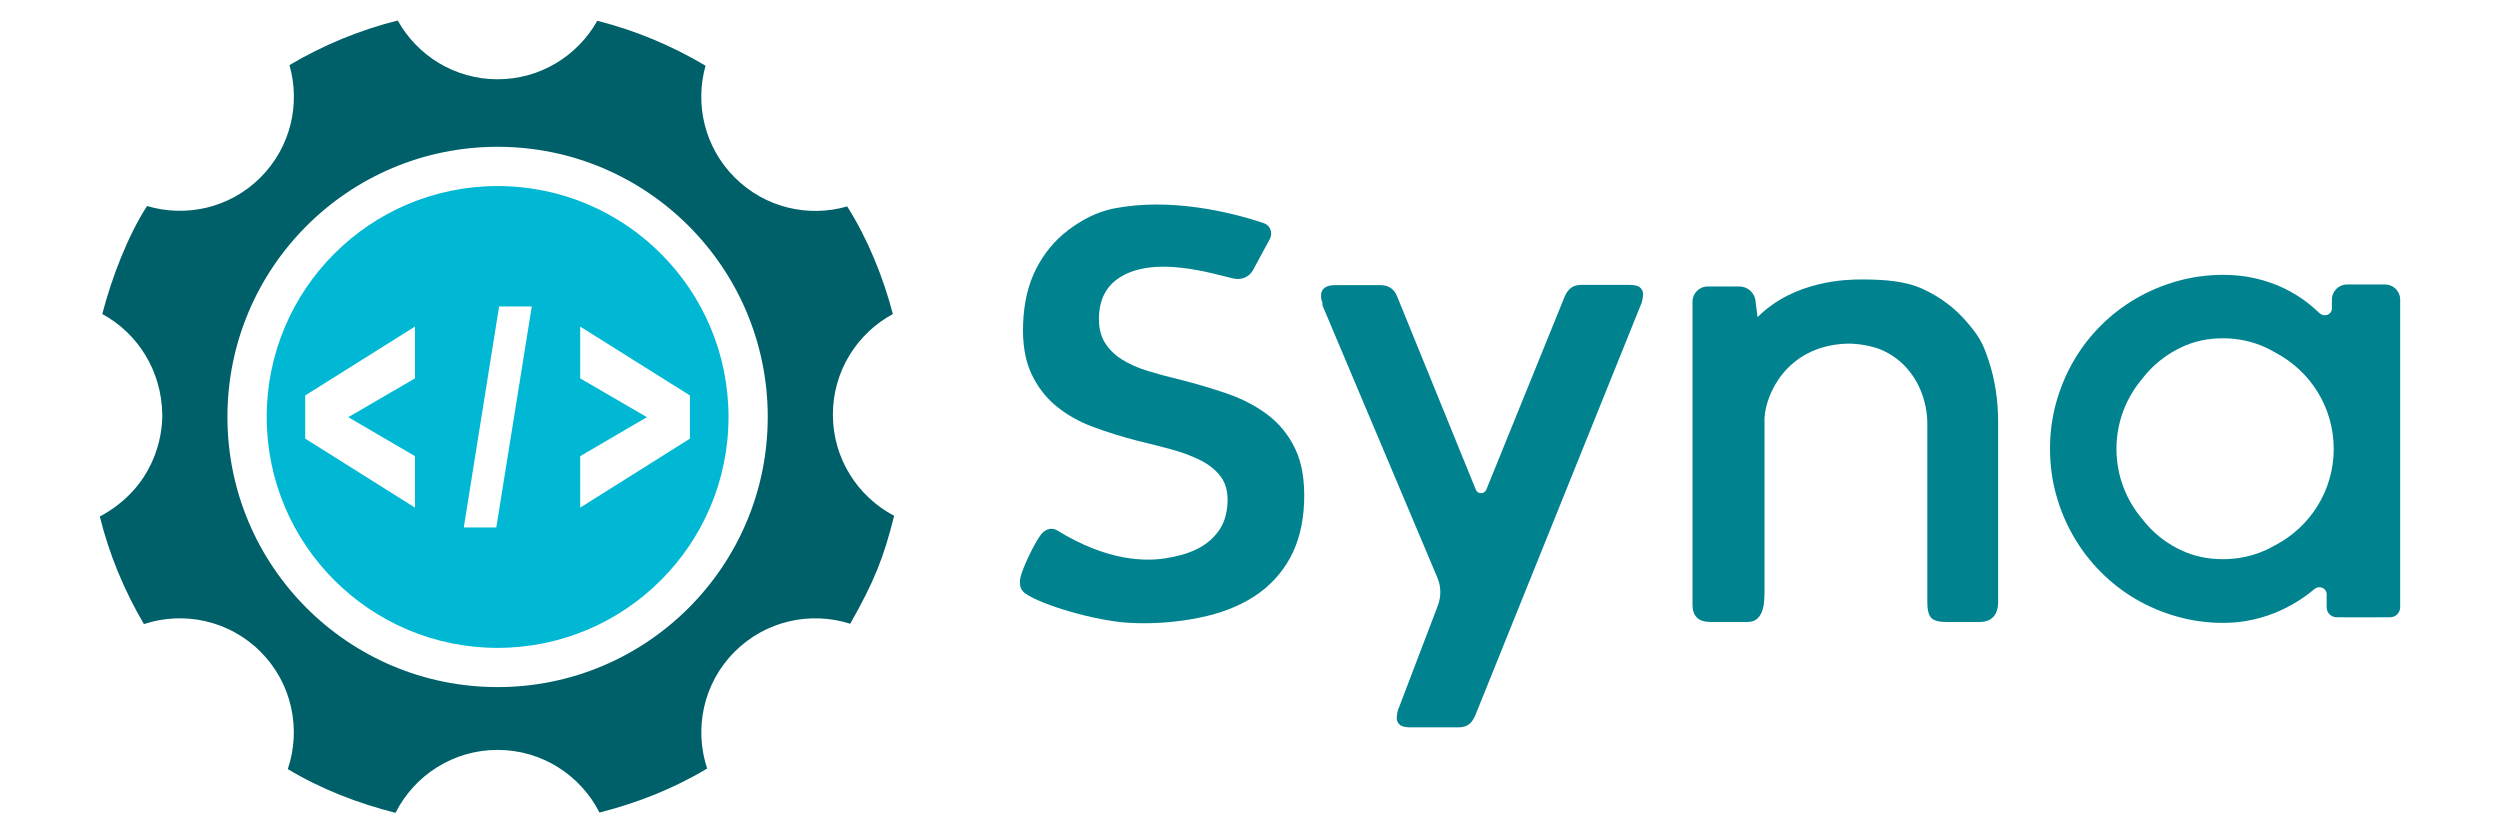
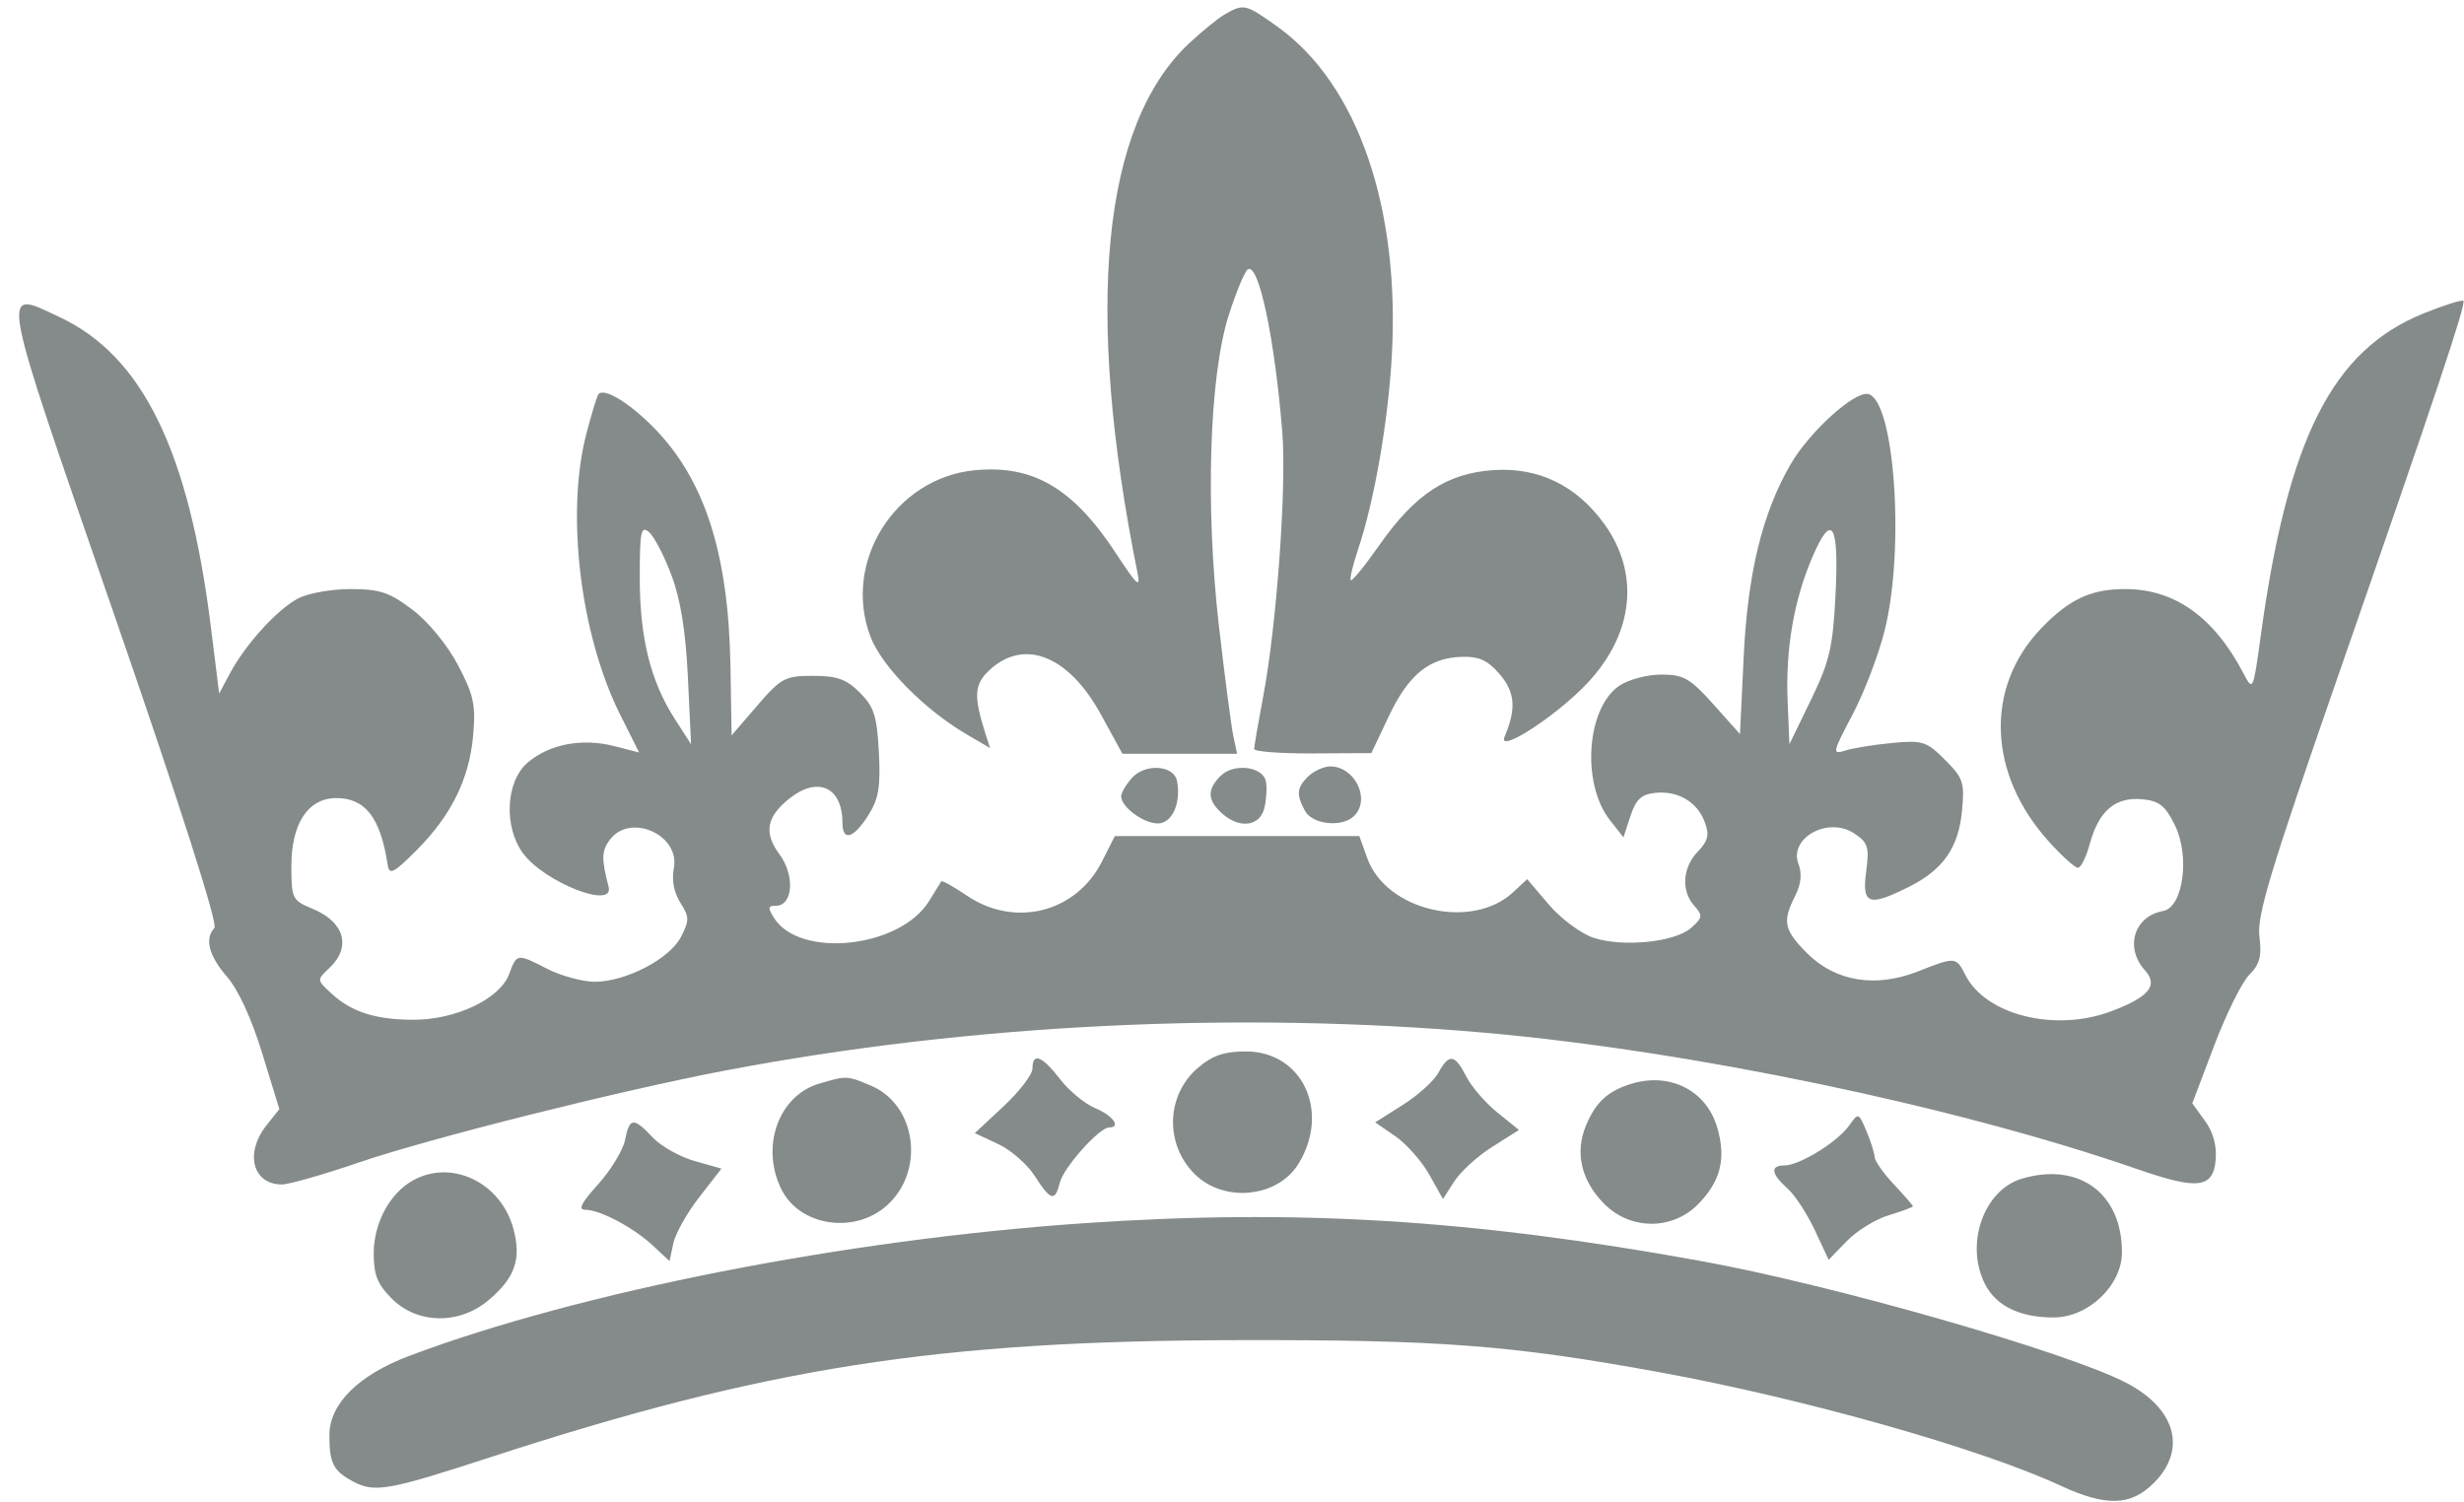
- <svg xmlns="http://www.w3.org/2000/svg" xml:space="preserve" enable-background="new 0 0 300 100" viewBox="0 0 300 100" height="100px" width="300px" y="0px" x="0px" id="Layer_1" version="1.1">
-   <defs id="defs23" />
-   <g transform="matrix(1.293572,0,0,1.293572,-44.03706,-14.67988)" id="g18">
-     <g id="g6">
-       <path style="fill:#006069" id="path2" d="m 111.307,49.808 c 0,-4.031 2.251,-7.537 5.564,-9.327 -0.896,-3.438 -2.358,-7.034 -4.238,-9.983 -3.587,1.035 -7.61,0.14 -10.435,-2.686 -2.809,-2.808 -3.707,-6.8 -2.703,-10.369 -3.177,-1.886 -6.558,-3.288 -10.044,-4.166 -1.815,3.235 -5.276,5.425 -9.249,5.425 -3.986,0 -7.455,-2.202 -9.263,-5.452 -3.497,0.874 -6.871,2.262 -10.044,4.136 1.028,3.583 0.135,7.604 -2.688,10.426 -2.85,2.85 -6.914,3.724 -10.523,2.648 -1.75,2.697 -3.275,6.615 -4.153,10.02 3.313,1.792 5.514,5.297 5.565,9.327 0.026,2.021 -0.715,6.72 -5.793,9.46 0.861,3.476 2.236,6.818 4.09,9.974 3.677,-1.211 7.887,-0.364 10.815,2.562 2.945,2.946 3.782,7.194 2.532,10.892 3.17,1.896 6.512,3.173 9.994,4.057 1.744,-3.462 5.328,-5.838 9.468,-5.838 4.129,0 7.705,2.364 9.454,5.812 3.487,-0.89 6.825,-2.188 9.987,-4.084 -1.221,-3.685 -0.378,-7.906 2.553,-10.838 2.901,-2.899 7.063,-3.759 10.719,-2.593 2.207,-3.89 3.117,-6.15 4.073,-10.016 -3.376,-1.774 -5.681,-5.31 -5.681,-9.387 z M 80.203,75.087 c -13.842,0 -25.062,-11.219 -25.062,-25.059 0,-13.843 11.22,-25.062 25.062,-25.062 13.841,0 25.061,11.218 25.061,25.062 0,13.84 -11.22,25.059 -25.061,25.059 z" />
-       <path style="fill:#00b8d4" id="path4" d="m 80.203,28.608 v 0 c -11.831,0 -21.419,9.59 -21.419,21.42 0,11.831 9.588,21.421 21.418,21.421 11.828,0 21.42,-9.589 21.423,-21.419 0,-10e-4 0,-10e-4 0,-10e-4 0,-11.831 -9.593,-21.421 -21.422,-21.421 z m -7.664,17.841 -6.188,3.599 6.188,3.615 v 4.776 L 62.358,52.04 v -4.008 l 10.181,-6.39 z m 7.544,13.831 h -3.016 l 3.276,-20.505 h 3.032 z m 17.962,-8.24 -10.179,6.399 v -4.776 l 6.188,-3.615 -6.188,-3.599 v -4.806 l 10.179,6.39 z" />
-     </g>
-     <g id="g16">
-       <path style="fill:#00838f" id="path8" d="m 170.904,77.701 c -0.158,0.381 -0.357,0.666 -0.603,0.848 -0.243,0.183 -0.566,0.274 -0.965,0.274 h -4.445 c -0.486,0 -0.821,-0.082 -1.004,-0.249 -0.184,-0.165 -0.275,-0.37 -0.275,-0.612 0,-0.123 0.022,-0.297 0.065,-0.522 0.045,-0.228 0.082,-0.357 0.118,-0.391 l 3.622,-9.496 c 0.324,-0.831 0.318,-1.763 -0.021,-2.589 l -10.65,-25.23 c 0,-0.035 -0.01,-0.062 -0.026,-0.079 V 39.42 c -0.089,-0.192 -0.131,-0.408 -0.131,-0.653 0,-0.296 0.105,-0.53 0.314,-0.705 0.209,-0.175 0.53,-0.261 0.965,-0.261 h 4.261 c 0.749,0 1.264,0.366 1.542,1.096 0,0 7.177,17.61 7.28,17.878 0.172,0.452 0.813,0.427 0.981,-0.028 l 7.246,-17.85 c 0.157,-0.382 0.357,-0.666 0.603,-0.848 0.241,-0.184 0.564,-0.274 0.965,-0.274 h 4.443 c 0.487,0 0.822,0.082 1.004,0.248 0.184,0.166 0.275,0.37 0.275,0.613 0,0.123 -0.022,0.296 -0.065,0.522 -0.043,0.227 -0.082,0.357 -0.117,0.392 z" />
-       <path style="fill:#00838f" id="path10" d="m 218.548,44.868 c -0.57,-1.754 -0.938,-2.344 -2.045,-3.644 -1.106,-1.298 -2.466,-2.32 -4.082,-3.066 -1.613,-0.746 -3.614,-0.886 -5.686,-0.886 -1.301,0 -6.222,0.065 -9.651,3.496 l -0.181,-1.44 c -0.053,-0.789 -0.708,-1.403 -1.499,-1.403 h -2.946 c -0.777,0 -1.407,0.628 -1.407,1.406 v 0.401 h 0.001 v 27.737 c 0,0.509 0.135,0.898 0.407,1.172 0.272,0.271 0.698,0.406 1.276,0.406 h 3.415 c 0.333,0 0.605,-0.079 0.817,-0.235 0.21,-0.158 0.373,-0.368 0.486,-0.631 0.114,-0.265 0.188,-0.563 0.226,-0.896 0.033,-0.334 0.052,-0.667 0.052,-1.001 V 50.161 c 0.107,-2.32 2.085,-6.619 7.425,-6.925 1.174,-0.067 2.676,0.211 3.571,0.632 0.896,0.421 1.645,0.983 2.25,1.685 0.607,0.703 1.067,1.497 1.383,2.383 0.315,0.886 0.474,1.795 0.474,2.724 v 16.598 c 0,0.667 0.119,1.132 0.355,1.396 0.237,0.264 0.707,0.394 1.409,0.394 h 3.068 c 0.561,0 0.99,-0.157 1.289,-0.473 0.299,-0.316 0.448,-0.79 0.448,-1.422 V 50.528 c 0.001,-2.017 -0.284,-3.904 -0.855,-5.66 z" />
-       <path style="fill:#00838f" id="path12" d="m 255.303,37.74 h -3.538 c -0.771,0 -1.397,0.624 -1.399,1.396 l -0.003,0.901 c -0.072,0.548 -0.751,0.739 -1.151,0.357 -0.302,-0.288 -0.616,-0.565 -0.948,-0.831 -0.705,-0.566 -1.472,-1.05 -2.297,-1.45 -0.829,-0.402 -1.719,-0.714 -2.67,-0.935 -0.95,-0.221 -1.951,-0.333 -3,-0.333 -1.476,0 -2.897,0.193 -4.267,0.579 -1.367,0.384 -2.651,0.926 -3.847,1.622 -1.198,0.698 -2.284,1.533 -3.258,2.509 -0.976,0.976 -1.813,2.061 -2.509,3.257 -0.697,1.196 -1.237,2.484 -1.623,3.861 -0.385,1.377 -0.578,2.812 -0.578,4.304 0,1.491 0.193,2.925 0.578,4.303 0.386,1.376 0.926,2.663 1.623,3.859 0.695,1.197 1.533,2.286 2.509,3.271 0.974,0.984 2.06,1.822 3.258,2.521 1.195,0.697 2.479,1.238 3.847,1.622 1.369,0.386 2.791,0.579 4.267,0.579 0.951,0 1.878,-0.103 2.778,-0.308 0.901,-0.205 1.755,-0.491 2.56,-0.86 0.802,-0.37 1.553,-0.803 2.25,-1.304 0.305,-0.218 0.597,-0.445 0.879,-0.678 0.415,-0.343 1.04,-0.107 1.113,0.411 v 1.285 c 0,0.514 0.415,0.93 0.931,0.93 h 0.58 c 0.034,0.003 0.062,0.007 0.1,0.007 h 3.072 c 0.063,0 0.124,-0.004 0.188,-0.007 h 1.021 c 0.514,0 0.93,-0.416 0.93,-0.93 v -0.515 -2.131 -25.114 -0.69 -0.093 c -0.002,-0.771 -0.627,-1.395 -1.396,-1.395 z M 245.12,61.92 c -0.305,0.172 -0.618,0.335 -0.944,0.482 -1.223,0.546 -2.536,0.819 -3.94,0.819 -1.387,0 -2.664,-0.273 -3.835,-0.819 -1.17,-0.547 -2.188,-1.288 -3.055,-2.223 -0.186,-0.2 -0.356,-0.411 -0.525,-0.623 -1.519,-1.765 -2.442,-4.057 -2.442,-6.566 0,-2.512 0.925,-4.803 2.443,-6.568 0.168,-0.213 0.339,-0.423 0.524,-0.623 0.867,-0.936 1.885,-1.681 3.055,-2.236 1.171,-0.554 2.448,-0.832 3.835,-0.832 1.404,0 2.718,0.278 3.94,0.832 0.343,0.157 0.671,0.332 0.99,0.519 3.192,1.691 5.368,5.044 5.368,8.908 0,3.882 -2.198,7.245 -5.414,8.93 z" />
-       <path style="fill:#00838f" id="path14" d="m 154.207,53.007 c -0.611,-1.289 -1.467,-2.35 -2.563,-3.177 -1.098,-0.829 -2.367,-1.489 -3.805,-1.982 -1.439,-0.493 -2.949,-0.937 -4.532,-1.331 -1.006,-0.242 -1.955,-0.5 -2.846,-0.777 -0.893,-0.276 -1.678,-0.629 -2.357,-1.056 -0.68,-0.428 -1.211,-0.959 -1.592,-1.593 -0.382,-0.634 -0.555,-1.429 -0.521,-2.385 0.059,-1.652 0.716,-2.87 1.976,-3.651 3.239,-2.008 8.547,-0.322 10.327,0.088 0.057,0.013 0.115,0.027 0.171,0.041 0.71,0.17 1.464,-0.126 1.811,-0.77 l 1.558,-2.88 c 0.307,-0.566 0.061,-1.274 -0.546,-1.481 -3.213,-1.084 -8.741,-2.37 -13.882,-1.372 -1.645,0.319 -3.046,1.093 -4.271,2.017 -1.226,0.924 -2.212,2.109 -2.958,3.559 -0.747,1.448 -1.156,3.167 -1.226,5.155 -0.065,1.802 0.182,3.313 0.739,4.535 0.557,1.223 1.328,2.241 2.314,3.056 0.985,0.815 2.137,1.467 3.453,1.954 1.316,0.488 2.702,0.918 4.153,1.291 1.099,0.264 2.146,0.529 3.141,0.803 0.996,0.27 1.891,0.606 2.685,1.01 0.793,0.405 1.413,0.911 1.862,1.517 0.447,0.609 0.655,1.392 0.621,2.347 -0.039,1.09 -0.325,1.996 -0.857,2.719 -0.534,0.723 -1.226,1.286 -2.076,1.687 -0.85,0.403 -1.807,0.652 -2.861,0.814 -1.848,0.282 -5.323,0.282 -9.994,-2.581 -0.613,-0.376 -1.278,-0.063 -1.649,0.553 -0.622,0.902 -1.523,2.855 -1.732,3.633 -0.182,0.673 -0.142,1.279 0.433,1.672 1.573,1.081 6.498,2.53 9.602,2.704 2.343,0.132 4.511,-0.074 6.498,-0.472 1.988,-0.4 3.687,-1.057 5.101,-1.973 1.414,-0.919 2.522,-2.105 3.327,-3.561 0.8,-1.454 1.239,-3.196 1.312,-5.223 0.066,-1.97 -0.205,-3.6 -0.816,-4.89 z" />
-     </g>
+ <svg xmlns="http://www.w3.org/2000/svg" id="svg33" version="1.2" viewBox="0 0 389 237" height="237pt" width="389pt">
+   <defs id="defs37" />
+   <g id="surface715">
+     <path id="path2" d="M 193.5 2.18 C 192.395 2.801 189.801 4.898 187.699 6.871 C 173.965 19.777 171.16 48.699 179.594 90.5 C 180.09 92.949 179.48 92.398 176.277 87.5 C 169.48 77.102 163.152 73.352 153.898 74.242 C 141.301 75.457 132.961 88.738 137.418 100.5 C 139.195 105.191 145.898 112.008 152.602 115.934 L 156.301 118.102 L 155.566 115.801 C 153.746 110.102 153.812 108.188 155.898 106.102 C 161.398 100.602 168.605 103.301 173.805 112.801 L 177.199 119 L 195.301 119 L 194.699 116.148 C 194.371 114.586 193.352 106.801 192.441 98.898 C 190.266 80 190.906 59.453 193.973 49.801 C 195.148 46.102 196.504 42.844 197 42.527 C 198.711 41.445 201.242 53.398 202.438 68.199 C 203.137 76.828 201.555 98.699 199.418 110 C 198.645 114.102 198 117.84 198 118.25 C 198 118.664 202.148 118.977 207.25 118.949 L 216.5 118.898 L 219.246 113.102 C 222.371 106.5 225.637 103.844 230.801 103.699 C 233.5 103.621 234.855 104.238 236.723 106.398 C 239.199 109.262 239.414 111.898 237.535 116.301 C 236.305 119.172 245.941 112.898 250.746 107.699 C 257.957 99.898 258.898 90.5 253.258 82.699 C 248.879 76.652 242.898 73.746 235.801 74.219 C 228.449 74.711 223.426 78 217.812 86 C 215.496 89.301 213.441 91.82 213.25 91.602 C 213.059 91.383 213.574 89.199 214.383 86.801 C 216.934 79.234 219.117 66.801 219.719 56.398 C 221.086 32.801 214.344 13.285 201.699 4.227 C 196.699 0.645 196.387 0.562 193.5 2.18 " style=" stroke:none;fill-rule:nonzero;fill:rgb(133,138,138);fill-opacity:1;" />
+     <path id="path4" d="M 382.602 49.488 C 368.215 55.309 361.191 69.199 356.922 100.301 C 355.715 109.102 355.684 109.168 354.18 106.301 C 349.508 97.398 343.328 93 335.5 93 C 330.102 93 326.652 94.613 322.254 99.199 C 313.305 108.531 313.805 122.199 323.488 132.898 C 325.57 135.199 327.574 137 328.051 137 C 328.52 137 329.363 135.301 329.934 133.199 C 331.348 128 333.957 125.785 338.199 126.188 C 340.891 126.441 341.844 127.199 343.363 130.301 C 345.77 135.199 344.66 143.25 341.5 143.828 C 336.898 144.668 335.395 149.594 338.633 153.199 C 340.77 155.574 339.301 157.375 333.398 159.625 C 324.5 163.016 313.473 160.285 310.262 153.898 C 308.824 151.047 308.699 151.039 302.801 153.363 C 296.102 156.004 289.766 154.969 285.301 150.5 C 281.641 146.84 281.355 145.5 283.383 141.5 C 284.344 139.602 284.52 137.961 283.93 136.398 C 282.379 132.301 288.602 128.867 292.699 131.559 C 294.914 133.012 295.133 133.699 294.617 137.602 C 293.93 142.82 295 143.199 301.398 140 C 306.801 137.297 309.219 133.801 309.762 127.898 C 310.164 123.5 309.938 122.836 307.051 119.949 C 304.141 117.043 303.5 116.84 298.699 117.301 C 295.801 117.578 292.527 118.109 291.301 118.5 C 289.223 119.16 289.285 118.852 292.449 112.852 C 294.316 109.312 296.574 103.398 297.547 99.5 C 300.762 86.602 299.09 63.012 294.898 62.203 C 292.707 61.781 285.645 68.199 282.688 73.301 C 278.227 81 275.914 90.5 275.281 103.699 L 274.699 115.898 L 270.5 111.199 C 266.836 107.102 265.789 106.5 262.301 106.5 C 260.102 106.5 257.129 107.277 255.699 108.227 C 250.469 111.703 249.605 123.699 254.176 129.5 L 256.301 132.199 L 257.398 128.852 C 258.254 126.25 259.105 125.43 261.199 125.188 C 264.801 124.77 267.879 126.527 269.102 129.699 C 269.906 131.801 269.695 132.723 268 134.5 C 265.613 137 265.387 140.672 267.477 143 C 268.848 144.531 268.801 144.879 267 146.484 C 264.461 148.746 256.301 149.586 251.602 148.066 C 249.645 147.434 246.426 145.051 244.551 142.852 L 241.102 138.801 L 238.898 140.852 C 232.375 146.941 218.852 143.801 215.859 135.5 L 214.602 132 L 176 132 L 173.98 136 C 169.887 144.102 160.207 146.535 152.602 141.375 C 150.5 139.953 148.711 138.957 148.602 139.148 C 148.492 139.336 147.59 140.801 146.652 142.301 C 142.031 149.699 126.227 151.379 122.184 144.898 C 121.188 143.301 121.238 143 122.5 143 C 125.188 143 125.527 138.199 123.07 134.898 C 120.531 131.484 121 128.922 124.699 126.016 C 129.168 122.508 133 124.301 133 129.898 C 133 132.918 134.762 132.398 137.09 128.699 C 138.727 126.094 139.035 124.25 138.75 118.75 C 138.453 113.051 137.988 111.59 135.75 109.352 C 133.629 107.23 132.148 106.699 128.352 106.699 C 123.949 106.699 123.301 107.047 119.551 111.398 L 115.5 116.102 L 115.324 105.301 C 115.031 87.301 111.207 75.508 103 67.301 C 99.199 63.5 95.449 61.25 94.5 62.199 C 94.281 62.418 93.398 65.301 92.566 68.5 C 89.293 81.102 91.617 100.301 97.941 112.898 L 100.898 118.801 L 97 117.801 C 91.898 116.492 86.719 117.477 83.301 120.402 C 79.852 123.352 79.48 130.5 82.559 134.699 C 85.93 139.301 97.035 143.652 96.082 140 C 94.934 135.602 94.965 134.344 96.258 132.602 C 99.473 128.262 107.43 131.801 106.375 137.102 C 106.02 138.898 106.406 140.949 107.398 142.5 C 108.836 144.742 108.848 145.301 107.52 147.898 C 105.746 151.379 98.801 155 93.898 155 C 92.016 155 88.602 154.078 86.5 153.008 C 81.602 150.5 81.602 150.5 80.375 153.801 C 78.93 157.691 72 161 65.301 161 C 59.301 161 55.477 159.773 52.301 156.832 C 50 154.699 50 154.699 52 152.824 C 55.508 149.535 54.398 145.57 49.398 143.504 C 46.125 142.152 46 141.898 46 136.699 C 46 130 48.656 126 53.102 126 C 57.68 126 60.07 129.102 61.195 136.5 C 61.457 138.215 62.102 137.898 65.699 134.301 C 71.234 128.766 74.086 123 74.699 116.102 C 75.129 111.301 74.785 109.715 72.301 105 C 70.613 101.801 67.602 98.141 65.102 96.25 C 61.469 93.508 59.949 93 55.352 93 C 52.352 93 48.641 93.656 47.102 94.461 C 43.785 96.195 38.766 101.699 36.309 106.301 L 34.602 109.5 L 33.293 99 C 29.832 71.199 22.504 56.188 9.398 50.059 C -0.055 45.633 -0.391 43.801 18.016 97 C 28.293 126.699 34.434 145.887 33.855 146.5 C 32.266 148.184 32.965 150.898 35.832 154.199 C 37.625 156.262 39.711 160.801 41.398 166.301 L 44.102 175.102 L 42.047 177.699 C 38.598 182.066 39.898 187 44.5 187 C 45.609 187 51 185.465 56.602 183.551 C 67.914 179.691 97.699 172.211 114.5 169.012 C 152.926 161.695 195.301 159.59 234.5 163.055 C 267 165.93 308.871 174.684 337.398 184.574 C 347 187.902 349.395 187.617 349.797 183.102 C 349.992 180.898 349.395 178.73 348.102 176.949 L 346.102 174.199 L 349.551 165.102 C 351.445 160.102 353.945 155.055 355.102 153.898 C 356.746 152.254 357.094 150.949 356.699 147.852 C 356.285 144.59 358.426 137.5 368.957 107.199 C 384.668 62 389.359 47.961 388.898 47.5 C 388.684 47.281 385.801 48.191 382.602 49.488 Z M 106 90.801 C 107.453 94.676 108.254 99.648 108.602 106.949 L 109.102 117.5 L 106.527 113.5 C 102.695 107.535 101 100.699 101 91.199 C 101 83.898 101.191 82.957 102.449 84 C 103.254 84.664 104.84 87.699 106 90.801 Z M 289.781 93.898 C 289.363 102.199 288.84 104.449 285.898 110.5 L 282.5 117.5 L 282.219 110.699 C 281.875 102.5 283.191 94.812 286.105 88 C 289.203 80.766 290.344 82.602 289.781 93.898 " style=" stroke:none;fill-rule:nonzero;fill:rgb(133,138,138);fill-opacity:1;" />
+     <path id="path6" d="M 178.719 122.801 C 177.812 123.801 177 125.176 177 125.699 C 177 127.406 180.5 130 182.801 130 C 185.047 130 186.488 126.801 185.82 123.301 C 185.34 120.801 180.812 120.48 178.719 122.801 " style=" stroke:none;fill-rule:nonzero;fill:rgb(133,138,138);fill-opacity:1;" />
+     <path id="path8" d="M 192.699 122.5 C 190.543 124.656 190.602 126.316 192.898 128.398 C 195.645 130.887 198.875 130.5 199.602 127.602 C 199.926 126.301 200.047 124.375 199.863 123.398 C 199.418 121 194.781 120.418 192.699 122.5 " style=" stroke:none;fill-rule:nonzero;fill:rgb(133,138,138);fill-opacity:1;" />
+     <path id="path10" d="M 206.5 122.602 C 204.715 124.387 204.621 125.398 206.008 128 C 207.184 130.199 211.914 130.688 213.801 128.801 C 216.422 126.18 213.898 121 210 121 C 209 121 207.344 121.758 206.5 122.602 " style=" stroke:none;fill-rule:nonzero;fill:rgb(133,138,138);fill-opacity:1;" />
+     <path id="path12" d="M 189.199 168.52 C 184.102 172.805 183.82 180.602 188.602 185.352 C 193.23 189.957 201.73 189.102 205.02 183.699 C 210.043 175.453 205.602 166 196.699 166 C 193.301 166 191.469 166.617 189.199 168.52 " style=" stroke:none;fill-rule:nonzero;fill:rgb(133,138,138);fill-opacity:1;" />
+     <path id="path14" d="M 163 168.699 C 163 169.633 160.949 172.316 158.449 174.648 L 153.898 178.898 L 157.551 180.602 C 159.551 181.531 162.156 183.793 163.316 185.602 C 165.887 189.602 166.555 189.781 167.324 186.699 C 167.926 184.301 173.555 178 175.102 178 C 177.055 178 175.699 176.121 172.898 174.953 C 171.266 174.27 168.75 172.199 167.371 170.398 C 164.531 166.699 163 166.102 163 168.699 " style=" stroke:none;fill-rule:nonzero;fill:rgb(133,138,138);fill-opacity:1;" />
+     <path id="path16" d="M 227.062 169.398 C 226.363 170.668 223.852 172.934 221.449 174.449 L 217.102 177.199 L 220.301 179.398 C 222.047 180.602 224.477 183.352 225.648 185.449 L 227.801 189.301 L 229.602 186.5 C 230.586 184.969 233.301 182.5 235.602 181.051 L 239.801 178.398 L 236.398 175.648 C 234.5 174.113 232.344 171.621 231.512 170 C 229.66 166.398 228.773 166.281 227.062 169.398 " style=" stroke:none;fill-rule:nonzero;fill:rgb(133,138,138);fill-opacity:1;" />
+     <path id="path18" d="M 129.301 171.094 C 122.855 172.988 119.988 181.199 123.434 187.898 C 126.363 193.602 134.93 194.859 140 190.332 C 146.082 184.906 144.699 174.445 137.5 171.402 C 133.699 169.801 133.699 169.801 129.301 171.094 " style=" stroke:none;fill-rule:nonzero;fill:rgb(133,138,138);fill-opacity:1;" />
+     <path id="path20" d="M 257.699 171.066 C 253.898 172.188 251.93 173.973 250.383 177.699 C 248.598 182 249.641 186.441 253.301 190.102 C 257.398 194.199 263.953 194.246 268 190.199 C 271.66 186.539 272.57 182.898 271.07 177.898 C 269.355 172.188 263.699 169.297 257.699 171.066 " style=" stroke:none;fill-rule:nonzero;fill:rgb(133,138,138);fill-opacity:1;" />
+     <path id="path22" d="M 291.926 177.699 C 290.098 180.301 284.094 184 281.699 184 C 279.418 184 279.602 185.332 282.199 187.637 C 283.363 188.668 285.281 191.602 286.5 194.199 L 288.699 198.898 L 291.551 195.949 C 293.125 194.32 296.102 192.484 298.199 191.852 C 300.301 191.215 302 190.59 302 190.449 C 302 190.309 300.688 188.801 299 187 C 297.312 185.199 295.977 183.297 295.949 182.648 C 295.922 182.027 295.328 180.148 294.648 178.551 C 293.422 175.648 293.375 175.637 291.926 177.699 " style=" stroke:none;fill-rule:nonzero;fill:rgb(133,138,138);fill-opacity:1;" />
+     <path id="path24" d="M 98.672 180 C 98.359 181.574 96.434 184.75 94.449 186.949 C 91.746 189.949 91.215 191 92.398 191 C 94.738 191 100 193.793 103.102 196.68 L 105.699 199.102 L 106.301 196.301 C 106.633 194.746 108.453 191.5 110.398 189 L 113.898 184.5 L 109.648 183.301 C 107.352 182.652 104.324 180.953 103.059 179.602 C 100.008 176.344 99.383 176.398 98.672 180 " style=" stroke:none;fill-rule:nonzero;fill:rgb(133,138,138);fill-opacity:1;" />
+     <path id="path26" d="M 65.199 186.359 C 61.527 188.398 59 193.102 59 197.898 C 59 201.301 59.605 202.801 61.898 205.07 C 65.934 209.062 72.5 209.156 77.102 205.293 C 81.309 201.754 82.344 198.801 81.051 194 C 79.086 186.699 71.324 182.961 65.199 186.359 " style=" stroke:none;fill-rule:nonzero;fill:rgb(133,138,138);fill-opacity:1;" />
+     <path id="path28" d="M 319.199 186.09 C 313.141 187.887 310.16 196.5 313.414 202.801 C 315.172 206.203 318.898 208 324.199 208 C 329.699 208 335 202.945 335 197.699 C 335 188.398 328.215 183.414 319.199 186.09 " style=" stroke:none;fill-rule:nonzero;fill:rgb(133,138,138);fill-opacity:1;" />
+     <path id="path30" d="M 171 193.129 C 133.398 195.719 91.566 203.945 64.699 214.031 C 56.602 217.074 52 221.625 52 226.602 C 52 231 52.629 232.234 55.699 233.875 C 59.137 235.707 61.199 235.348 77.301 230.102 C 120.98 215.875 147.801 211.672 195.5 211.578 C 227.398 211.512 238.512 212.359 262 216.648 C 284.801 220.812 312.727 228.711 325.301 234.551 C 332.5 237.891 336.418 237.773 340.062 234.102 C 345.285 228.84 343.5 222.391 335.699 218.328 C 326.332 213.449 289.398 202.871 268.5 199.082 C 232.301 192.512 204.555 190.82 171 193.129 " style=" stroke:none;fill-rule:nonzero;fill:rgb(133,138,138);fill-opacity:1;" />
  </g>
</svg>
